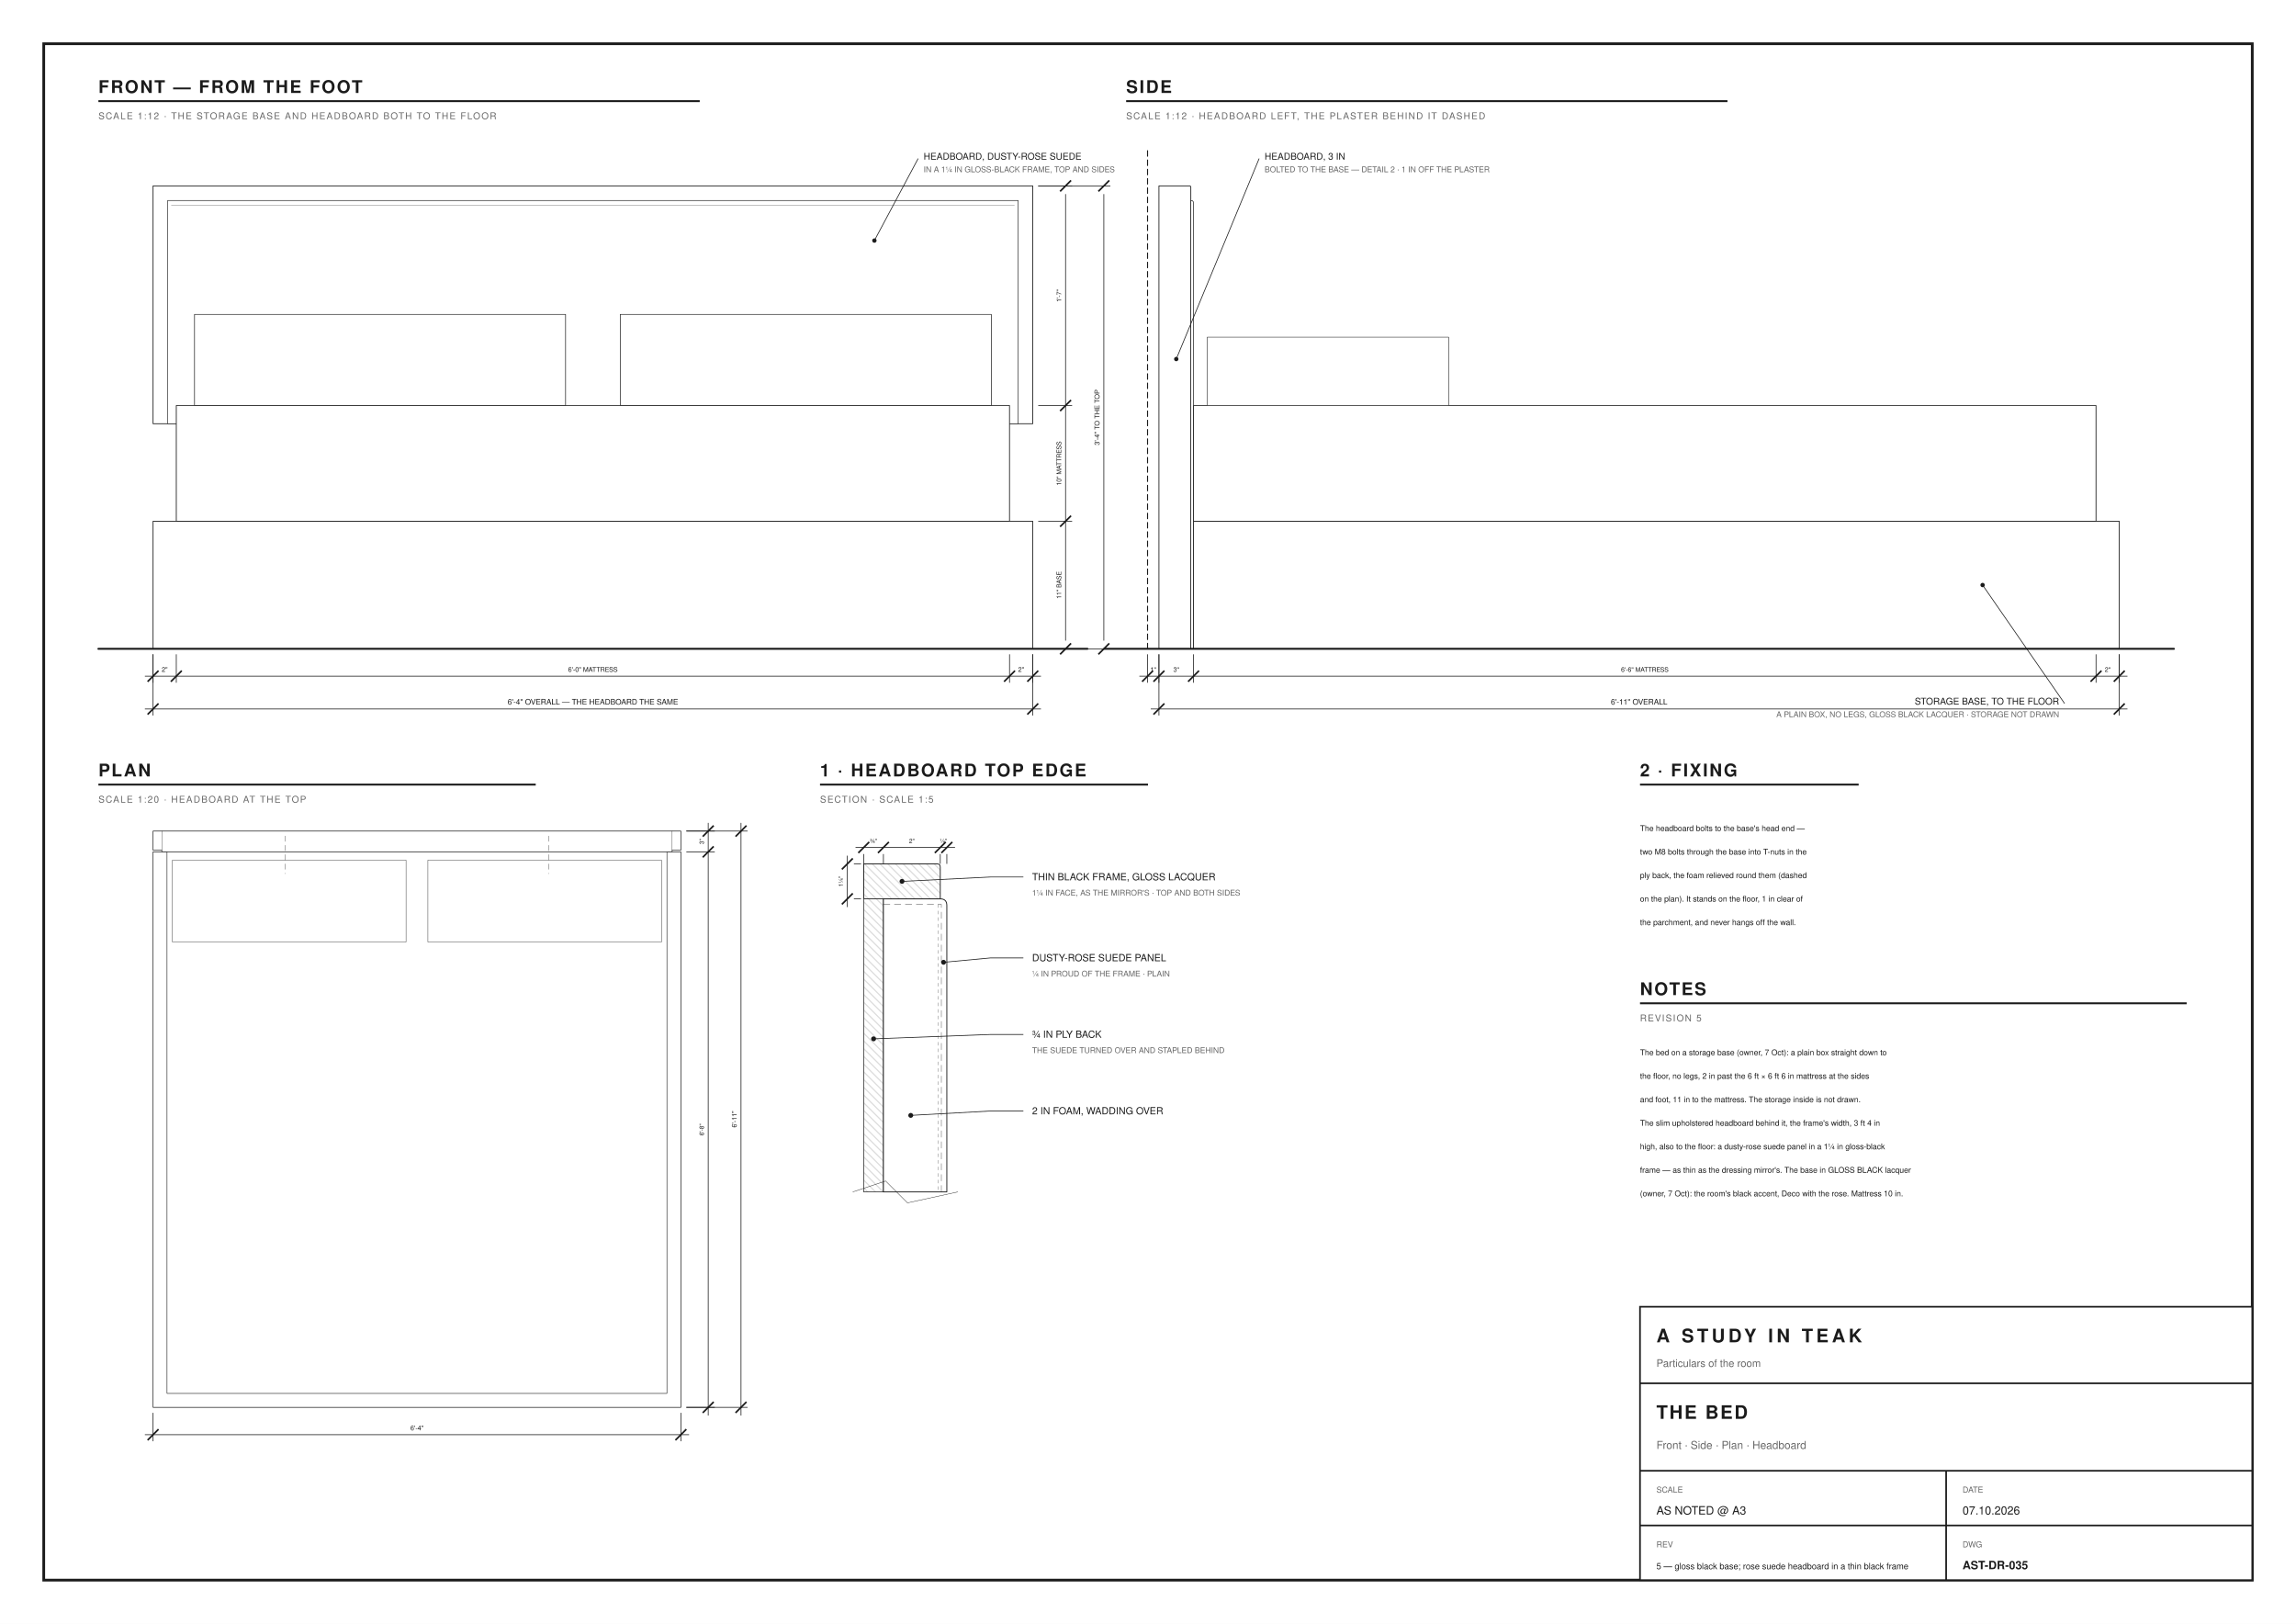
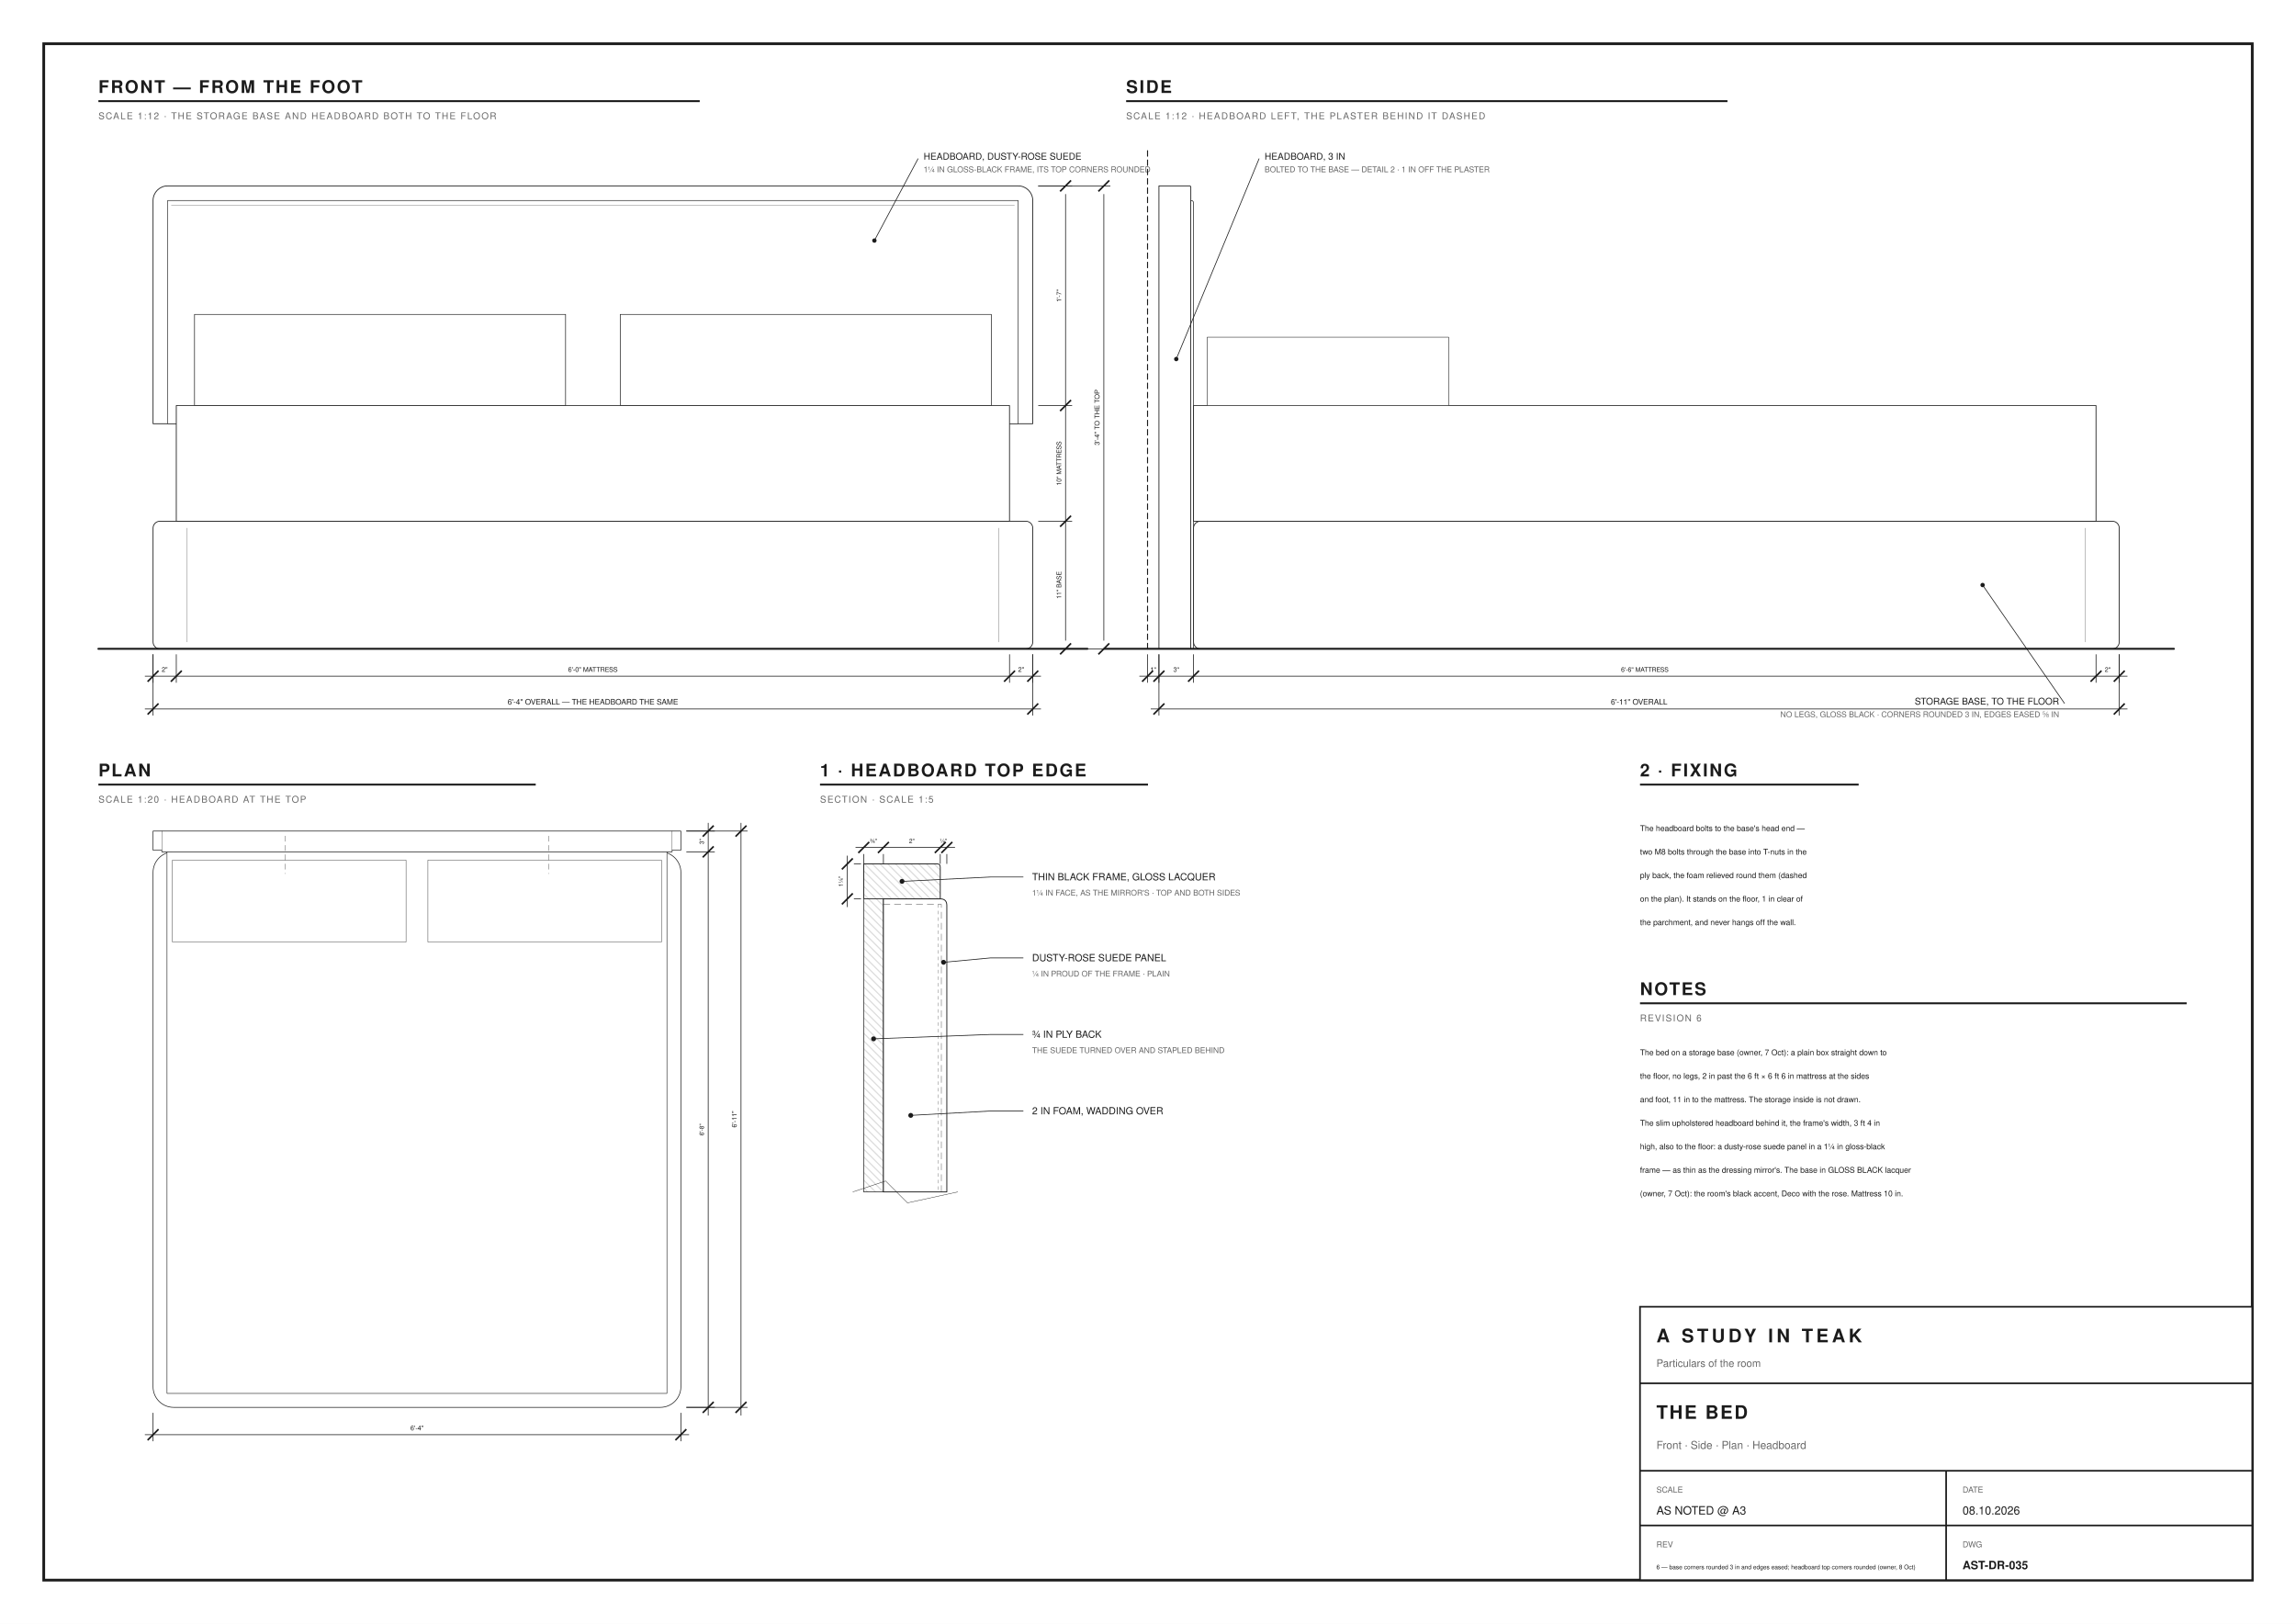
<svg xmlns="http://www.w3.org/2000/svg" viewBox="0 0 420 297" class="sheet">
  <style>.dk-mm{display:none}</style>
  <rect x="0" y="0" width="420" height="297" fill="#fff" />
  <rect x="8" y="8" width="404" height="281" fill="none" stroke="#1b1b1b" stroke-width="0.5" />
  <defs>
    <pattern id="hatchBW2" patternUnits="userSpaceOnUse" width="5" height="5" patternTransform="rotate(-45)">
      <rect width="5" height="5" fill="#fff" />
      <line x1="0" y1="0" x2="0" y2="5" stroke="#8c8c8c" stroke-width="0.6" />
    </pattern>
  </defs>
  <text x="18" y="17" font-size="3.2" text-anchor="start" fill="#1b1b1b" font-weight="700" letter-spacing="0.3" font-family="Helvetica, Arial, sans-serif">FRONT — FROM THE FOOT</text>
  <line x1="18" y1="18.5" x2="128" y2="18.5" stroke="#1b1b1b" stroke-width="0.35" />
  <text x="18" y="21.8" font-size="1.7" text-anchor="start" fill="#666" font-weight="400" letter-spacing="0.2" font-family="Helvetica, Arial, sans-serif">SCALE 1:12 · THE STORAGE BASE AND HEADBOARD BOTH TO THE FLOOR</text>
  <g transform="translate(28 34) scale(0.08333333)" stroke="#1b1b1b" stroke-width="3.6" fill="none" stroke-linejoin="round" stroke-linecap="round">
-     <rect x="0" y="0" width="1931" height="522" fill="#fff" stroke-width="1.728" />
+     <path d="M 0 522 L 0 32 A 32 32 0 0 1 32 0 L 1899 0 A 32 32 0 0 1 1931 32 L 1931 522 Z" fill="#fff" stroke-width="1.728" />
    <rect x="32" y="32" width="1867" height="490" fill="#fff" stroke-width="1.296" />
    <line x1="40" y1="42" x2="1891" y2="42" stroke-width="0.504" />
    <rect x="91" y="282" width="814.5" height="200" fill="#fff" stroke-width="1.44" />
    <rect x="1025.5" y="282" width="814.5" height="200" fill="#fff" stroke-width="1.44" />
    <rect x="51" y="482" width="1829" height="254" fill="#fff" stroke-width="1.728" />
-     <rect x="0" y="736" width="1931" height="280" fill="#fff" stroke-width="1.728" />
+     <rect x="0" y="736" width="1931" height="280" rx="15" fill="#fff" stroke-width="1.728" />
+     <line x1="75" y1="751" x2="75" y2="1001" stroke-width="0.576" />
+     <line x1="1856" y1="751" x2="1856" y2="1001" stroke-width="0.576" />
    <line x1="-120" y1="1016" x2="2051" y2="1016" stroke-width="4.32" />
  </g>
  <g class="dk-dim">
    <g stroke="#1b1b1b" stroke-width="0.13">
      <line x1="26.5" y1="123.67" x2="190.42" y2="123.67" />
      <line x1="28" y1="119.67" x2="28" y2="124.87" />
      <line x1="27" y1="124.67" x2="29" y2="122.67" stroke-width="0.3" />
      <line x1="32.25" y1="119.67" x2="32.25" y2="124.87" />
      <line x1="31.25" y1="124.67" x2="33.25" y2="122.67" stroke-width="0.3" />
      <line x1="184.67" y1="119.67" x2="184.67" y2="124.87" />
      <line x1="183.67" y1="124.67" x2="185.67" y2="122.67" stroke-width="0.3" />
      <line x1="188.92" y1="119.67" x2="188.92" y2="124.87" />
      <line x1="187.92" y1="124.67" x2="189.92" y2="122.67" stroke-width="0.3" />
    </g>
    <text x="30.13" y="122.87" font-size="1.2" text-anchor="middle" fill="#1b1b1b" font-weight="400" letter-spacing="0" font-family="Helvetica, Arial, sans-serif" class="dk-mm">51</text>
    <text x="30.13" y="122.87" font-size="1.2" text-anchor="middle" fill="#1b1b1b" font-weight="400" letter-spacing="0" font-family="Helvetica, Arial, sans-serif" class="dk-in">2"</text>
    <text x="108.46" y="122.87" font-size="1.2" text-anchor="middle" fill="#1b1b1b" font-weight="400" letter-spacing="0" font-family="Helvetica, Arial, sans-serif" class="dk-mm">1829 MATTRESS</text>
    <text x="108.46" y="122.87" font-size="1.2" text-anchor="middle" fill="#1b1b1b" font-weight="400" letter-spacing="0" font-family="Helvetica, Arial, sans-serif" class="dk-in">6'-0" MATTRESS</text>
    <text x="186.79" y="122.87" font-size="1.2" text-anchor="middle" fill="#1b1b1b" font-weight="400" letter-spacing="0" font-family="Helvetica, Arial, sans-serif" class="dk-mm">51</text>
    <text x="186.79" y="122.87" font-size="1.2" text-anchor="middle" fill="#1b1b1b" font-weight="400" letter-spacing="0" font-family="Helvetica, Arial, sans-serif" class="dk-in">2"</text>
  </g>
  <g class="dk-dim">
    <g stroke="#1b1b1b" stroke-width="0.13">
      <line x1="26.5" y1="129.67" x2="190.42" y2="129.67" />
      <line x1="28" y1="119.67" x2="28" y2="130.87" />
      <line x1="27" y1="130.67" x2="29" y2="128.67" stroke-width="0.3" />
      <line x1="188.92" y1="119.67" x2="188.92" y2="130.87" />
      <line x1="187.92" y1="130.67" x2="189.92" y2="128.67" stroke-width="0.3" />
    </g>
    <text x="108.46" y="128.87" font-size="1.4" text-anchor="middle" fill="#1b1b1b" font-weight="400" letter-spacing="0" font-family="Helvetica, Arial, sans-serif" class="dk-mm">1931 OVERALL — THE HEADBOARD THE SAME</text>
    <text x="108.46" y="128.87" font-size="1.4" text-anchor="middle" fill="#1b1b1b" font-weight="400" letter-spacing="0" font-family="Helvetica, Arial, sans-serif" class="dk-in">6'-4" OVERALL — THE HEADBOARD THE SAME</text>
  </g>
  <g class="dk-dim">
    <g stroke="#1b1b1b" stroke-width="0.13">
      <line x1="194.92" y1="117.17" x2="194.92" y2="35.5" />
      <line x1="189.92" y1="118.67" x2="196.12" y2="118.67" />
      <line x1="193.92" y1="119.67" x2="195.92" y2="117.67" stroke-width="0.3" />
      <line x1="189.92" y1="95.33" x2="196.12" y2="95.33" />
      <line x1="193.92" y1="96.33" x2="195.92" y2="94.33" stroke-width="0.3" />
      <line x1="189.92" y1="74.17" x2="196.12" y2="74.17" />
      <line x1="193.92" y1="75.17" x2="195.92" y2="73.17" stroke-width="0.3" />
      <line x1="189.92" y1="34" x2="196.12" y2="34" />
      <line x1="193.92" y1="35" x2="195.92" y2="33" stroke-width="0.3" />
    </g>
    <text x="194.12" y="107" font-size="1.15" text-anchor="middle" fill="#1b1b1b" font-weight="400" letter-spacing="0" font-family="Helvetica, Arial, sans-serif" class="dk-mm" transform="rotate(-90 194.12 107)">280 BASE</text>
    <text x="194.12" y="107" font-size="1.15" text-anchor="middle" fill="#1b1b1b" font-weight="400" letter-spacing="0" font-family="Helvetica, Arial, sans-serif" class="dk-in" transform="rotate(-90 194.12 107)">11" BASE</text>
    <text x="194.12" y="84.75" font-size="1.15" text-anchor="middle" fill="#1b1b1b" font-weight="400" letter-spacing="0" font-family="Helvetica, Arial, sans-serif" class="dk-mm" transform="rotate(-90 194.12 84.75)">254 MATTRESS</text>
    <text x="194.12" y="84.75" font-size="1.15" text-anchor="middle" fill="#1b1b1b" font-weight="400" letter-spacing="0" font-family="Helvetica, Arial, sans-serif" class="dk-in" transform="rotate(-90 194.12 84.75)">10" MATTRESS</text>
    <text x="194.12" y="54.09" font-size="1.15" text-anchor="middle" fill="#1b1b1b" font-weight="400" letter-spacing="0" font-family="Helvetica, Arial, sans-serif" class="dk-mm" transform="rotate(-90 194.12 54.09)">482</text>
    <text x="194.12" y="54.09" font-size="1.15" text-anchor="middle" fill="#1b1b1b" font-weight="400" letter-spacing="0" font-family="Helvetica, Arial, sans-serif" class="dk-in" transform="rotate(-90 194.12 54.09)">1'-7"</text>
  </g>
  <g class="dk-dim">
    <g stroke="#1b1b1b" stroke-width="0.13">
      <line x1="201.92" y1="117.17" x2="201.92" y2="35.5" />
      <line x1="189.92" y1="118.67" x2="203.12" y2="118.67" />
      <line x1="200.92" y1="119.67" x2="202.92" y2="117.67" stroke-width="0.3" />
      <line x1="189.92" y1="34" x2="203.12" y2="34" />
      <line x1="200.92" y1="35" x2="202.92" y2="33" stroke-width="0.3" />
    </g>
    <text x="201.12" y="76.34" font-size="1.25" text-anchor="middle" fill="#1b1b1b" font-weight="400" letter-spacing="0" font-family="Helvetica, Arial, sans-serif" class="dk-mm" transform="rotate(-90 201.12 76.34)">1016 TO THE TOP</text>
    <text x="201.12" y="76.34" font-size="1.25" text-anchor="middle" fill="#1b1b1b" font-weight="400" letter-spacing="0" font-family="Helvetica, Arial, sans-serif" class="dk-in" transform="rotate(-90 201.12 76.34)">3'-4" TO THE TOP</text>
  </g>
  <line x1="159.95" y1="44" x2="167.95" y2="29" stroke="#1b1b1b" stroke-width="0.13" />
  <circle cx="159.95" cy="44" r="0.4" fill="#1b1b1b" />
  <text x="168.95" y="29.2" font-size="1.7" text-anchor="start" fill="#1b1b1b" font-weight="400" letter-spacing="0" font-family="Helvetica, Arial, sans-serif">HEADBOARD, DUSTY-ROSE SUEDE</text>
-   <text x="168.95" y="31.5" font-size="1.45" text-anchor="start" fill="#666" font-weight="400" letter-spacing="0" font-family="Helvetica, Arial, sans-serif">IN A 1¼ IN GLOSS-BLACK FRAME, TOP AND SIDES</text>
+   <text x="168.95" y="31.5" font-size="1.45" text-anchor="start" fill="#666" font-weight="400" letter-spacing="0" font-family="Helvetica, Arial, sans-serif">1¼ IN GLOSS-BLACK FRAME, ITS TOP CORNERS ROUNDED</text>
  <text x="206" y="17" font-size="3.2" text-anchor="start" fill="#1b1b1b" font-weight="700" letter-spacing="0.3" font-family="Helvetica, Arial, sans-serif">SIDE</text>
  <line x1="206" y1="18.5" x2="316" y2="18.5" stroke="#1b1b1b" stroke-width="0.35" />
  <text x="206" y="21.8" font-size="1.7" text-anchor="start" fill="#666" font-weight="400" letter-spacing="0.2" font-family="Helvetica, Arial, sans-serif">SCALE 1:12 · HEADBOARD LEFT, THE PLASTER BEHIND IT DASHED</text>
  <g transform="translate(212 34) scale(0.08333333)" stroke="#1b1b1b" stroke-width="3.6" fill="none" stroke-linejoin="round" stroke-linecap="round">
    <path d="M 0 0 L 67 0 Q 70 0 70 3 L 70 1016 L 0 1016 Z" fill="#fff" stroke-width="1.728" />
    <path d="M 70 32 L 70 32 Q 76 32 76 38 L 76 1016 L 70 1016 Z" fill="#fff" stroke-width="1.44" />
    <line x1="-25" y1="1016" x2="-25" y2="-80" stroke-width="2.304" stroke-dasharray="12 8.4" />
    <rect x="76" y="482" width="1981" height="254" fill="#fff" stroke-width="1.728" />
    <rect x="106" y="332" width="530" height="150" fill="#fff" stroke-width="1.152" />
-     <rect x="76" y="736" width="2032" height="280" fill="#fff" stroke-width="1.728" />
+     <rect x="76" y="736" width="2032" height="280" rx="15" fill="#fff" stroke-width="1.728" />
+     <line x1="2033" y1="751" x2="2033" y2="1001" stroke-width="0.576" />
    <line x1="-120" y1="1016" x2="2228" y2="1016" stroke-width="4.32" />
  </g>
  <g class="dk-dim">
    <g stroke="#1b1b1b" stroke-width="0.13">
      <line x1="208.42" y1="123.67" x2="389.17" y2="123.67" />
      <line x1="209.92" y1="119.67" x2="209.92" y2="124.87" />
      <line x1="208.92" y1="124.67" x2="210.92" y2="122.67" stroke-width="0.3" />
      <line x1="212" y1="119.67" x2="212" y2="124.87" />
      <line x1="211" y1="124.67" x2="213" y2="122.67" stroke-width="0.3" />
      <line x1="218.33" y1="119.67" x2="218.33" y2="124.87" />
      <line x1="217.33" y1="124.67" x2="219.33" y2="122.67" stroke-width="0.3" />
      <line x1="383.42" y1="119.67" x2="383.42" y2="124.87" />
      <line x1="382.42" y1="124.67" x2="384.42" y2="122.67" stroke-width="0.3" />
      <line x1="387.67" y1="119.67" x2="387.67" y2="124.87" />
      <line x1="386.67" y1="124.67" x2="388.67" y2="122.67" stroke-width="0.3" />
    </g>
    <text x="210.96" y="122.87" font-size="1.15" text-anchor="middle" fill="#1b1b1b" font-weight="400" letter-spacing="0" font-family="Helvetica, Arial, sans-serif" class="dk-mm">25</text>
    <text x="210.96" y="122.87" font-size="1.15" text-anchor="middle" fill="#1b1b1b" font-weight="400" letter-spacing="0" font-family="Helvetica, Arial, sans-serif" class="dk-in">1"</text>
    <text x="215.17" y="122.87" font-size="1.15" text-anchor="middle" fill="#1b1b1b" font-weight="400" letter-spacing="0" font-family="Helvetica, Arial, sans-serif" class="dk-mm">76</text>
    <text x="215.17" y="122.87" font-size="1.15" text-anchor="middle" fill="#1b1b1b" font-weight="400" letter-spacing="0" font-family="Helvetica, Arial, sans-serif" class="dk-in">3"</text>
    <text x="300.88" y="122.87" font-size="1.15" text-anchor="middle" fill="#1b1b1b" font-weight="400" letter-spacing="0" font-family="Helvetica, Arial, sans-serif" class="dk-mm">1981 MATTRESS</text>
    <text x="300.88" y="122.87" font-size="1.15" text-anchor="middle" fill="#1b1b1b" font-weight="400" letter-spacing="0" font-family="Helvetica, Arial, sans-serif" class="dk-in">6'-6" MATTRESS</text>
    <text x="385.55" y="122.87" font-size="1.15" text-anchor="middle" fill="#1b1b1b" font-weight="400" letter-spacing="0" font-family="Helvetica, Arial, sans-serif" class="dk-mm">51</text>
    <text x="385.55" y="122.87" font-size="1.15" text-anchor="middle" fill="#1b1b1b" font-weight="400" letter-spacing="0" font-family="Helvetica, Arial, sans-serif" class="dk-in">2"</text>
  </g>
  <g class="dk-dim">
    <g stroke="#1b1b1b" stroke-width="0.13">
      <line x1="210.5" y1="129.67" x2="389.17" y2="129.67" />
      <line x1="212" y1="119.67" x2="212" y2="130.87" />
      <line x1="211" y1="130.67" x2="213" y2="128.67" stroke-width="0.3" />
      <line x1="387.67" y1="119.67" x2="387.67" y2="130.87" />
      <line x1="386.67" y1="130.67" x2="388.67" y2="128.67" stroke-width="0.3" />
    </g>
    <text x="299.84" y="128.87" font-size="1.4" text-anchor="middle" fill="#1b1b1b" font-weight="400" letter-spacing="0" font-family="Helvetica, Arial, sans-serif" class="dk-mm">2108 OVERALL</text>
    <text x="299.84" y="128.87" font-size="1.4" text-anchor="middle" fill="#1b1b1b" font-weight="400" letter-spacing="0" font-family="Helvetica, Arial, sans-serif" class="dk-in">6'-11" OVERALL</text>
  </g>
  <line x1="215.17" y1="65.67" x2="230.33" y2="29" stroke="#1b1b1b" stroke-width="0.13" />
  <circle cx="215.17" cy="65.67" r="0.4" fill="#1b1b1b" />
  <text x="231.33" y="29.2" font-size="1.7" text-anchor="start" fill="#1b1b1b" font-weight="400" letter-spacing="0" font-family="Helvetica, Arial, sans-serif">HEADBOARD, 3 IN</text>
  <text x="231.33" y="31.5" font-size="1.45" text-anchor="start" fill="#666" font-weight="400" letter-spacing="0" font-family="Helvetica, Arial, sans-serif">BOLTED TO THE BASE — DETAIL 2 · 1 IN OFF THE PLASTER</text>
  <line x1="362.67" y1="107" x2="377.67" y2="128.67" stroke="#1b1b1b" stroke-width="0.13" />
  <circle cx="362.67" cy="107" r="0.4" fill="#1b1b1b" />
  <text x="376.67" y="128.87" font-size="1.7" text-anchor="end" fill="#1b1b1b" font-weight="400" letter-spacing="0" font-family="Helvetica, Arial, sans-serif">STORAGE BASE, TO THE FLOOR</text>
-   <text x="376.67" y="131.17" font-size="1.45" text-anchor="end" fill="#666" font-weight="400" letter-spacing="0" font-family="Helvetica, Arial, sans-serif">A PLAIN BOX, NO LEGS, GLOSS BLACK LACQUER · STORAGE NOT DRAWN</text>
+   <text x="376.67" y="131.17" font-size="1.45" text-anchor="end" fill="#666" font-weight="400" letter-spacing="0" font-family="Helvetica, Arial, sans-serif">NO LEGS, GLOSS BLACK · CORNERS ROUNDED 3 IN, EDGES EASED ⅝ IN</text>
  <text x="18" y="142" font-size="3.2" text-anchor="start" fill="#1b1b1b" font-weight="700" letter-spacing="0.3" font-family="Helvetica, Arial, sans-serif">PLAN</text>
  <line x1="18" y1="143.5" x2="98" y2="143.5" stroke="#1b1b1b" stroke-width="0.35" />
  <text x="18" y="146.8" font-size="1.7" text-anchor="start" fill="#666" font-weight="400" letter-spacing="0.2" font-family="Helvetica, Arial, sans-serif">SCALE 1:20 · HEADBOARD AT THE TOP</text>
  <g transform="translate(28 152) scale(0.05)" stroke="#1b1b1b" stroke-width="6" fill="none" stroke-linejoin="round" stroke-linecap="round">
    <path d="M 0 0 L 1931 0 L 1931 70 L 1899 70 L 1899 76 L 32 76 L 32 70 L 0 70 Z" fill="#fff" stroke-width="2.4" />
    <path d="M 32 0 L 32 70 M 1899 0 L 1899 70" stroke-width="1.2" />
-     <rect x="0" y="76" width="1931" height="2032" fill="#fff" stroke-width="2.4" />
+     <rect x="0" y="76" width="1931" height="2032" rx="75" fill="#fff" stroke-width="2.4" />
    <rect x="51" y="76" width="1829" height="1981" fill="#fff" stroke-width="2" />
    <rect x="71" y="106" width="854.5" height="300" fill="#fff" stroke-width="1.4" />
    <rect x="1005.5" y="106" width="854.5" height="300" fill="#fff" stroke-width="1.4" />
    <g stroke-width="1.2" stroke-dasharray="20 14">
      <line x1="482.75" y1="18" x2="482.75" y2="156" />
      <line x1="1448.25" y1="18" x2="1448.25" y2="156" />
    </g>
  </g>
  <g class="dk-dim">
    <g stroke="#1b1b1b" stroke-width="0.13">
      <line x1="129.55" y1="150.5" x2="129.55" y2="258.9" />
      <line x1="125.55" y1="152" x2="130.75" y2="152" />
      <line x1="128.55" y1="153" x2="130.55" y2="151" stroke-width="0.3" />
      <line x1="125.55" y1="155.8" x2="130.75" y2="155.8" />
      <line x1="128.55" y1="156.8" x2="130.55" y2="154.8" stroke-width="0.3" />
      <line x1="125.55" y1="257.4" x2="130.75" y2="257.4" />
      <line x1="128.55" y1="258.4" x2="130.55" y2="256.4" stroke-width="0.3" />
    </g>
    <text x="128.75" y="153.9" font-size="1.1" text-anchor="middle" fill="#1b1b1b" font-weight="400" letter-spacing="0" font-family="Helvetica, Arial, sans-serif" class="dk-mm" transform="rotate(-90 128.75 153.9)">76</text>
    <text x="128.75" y="153.9" font-size="1.1" text-anchor="middle" fill="#1b1b1b" font-weight="400" letter-spacing="0" font-family="Helvetica, Arial, sans-serif" class="dk-in" transform="rotate(-90 128.75 153.9)">3"</text>
    <text x="128.75" y="206.6" font-size="1.1" text-anchor="middle" fill="#1b1b1b" font-weight="400" letter-spacing="0" font-family="Helvetica, Arial, sans-serif" class="dk-mm" transform="rotate(-90 128.75 206.6)">2032</text>
    <text x="128.75" y="206.6" font-size="1.1" text-anchor="middle" fill="#1b1b1b" font-weight="400" letter-spacing="0" font-family="Helvetica, Arial, sans-serif" class="dk-in" transform="rotate(-90 128.75 206.6)">6'-8"</text>
  </g>
  <g class="dk-dim">
    <g stroke="#1b1b1b" stroke-width="0.13">
      <line x1="135.55" y1="150.5" x2="135.55" y2="258.9" />
      <line x1="125.55" y1="152" x2="136.75" y2="152" />
      <line x1="134.55" y1="153" x2="136.55" y2="151" stroke-width="0.3" />
      <line x1="125.55" y1="257.4" x2="136.75" y2="257.4" />
      <line x1="134.55" y1="258.4" x2="136.55" y2="256.4" stroke-width="0.3" />
    </g>
    <text x="134.75" y="204.7" font-size="1.2" text-anchor="middle" fill="#1b1b1b" font-weight="400" letter-spacing="0" font-family="Helvetica, Arial, sans-serif" class="dk-mm" transform="rotate(-90 134.75 204.7)">2108</text>
    <text x="134.75" y="204.7" font-size="1.2" text-anchor="middle" fill="#1b1b1b" font-weight="400" letter-spacing="0" font-family="Helvetica, Arial, sans-serif" class="dk-in" transform="rotate(-90 134.75 204.7)">6'-11"</text>
  </g>
  <g class="dk-dim">
    <g stroke="#1b1b1b" stroke-width="0.13">
      <line x1="26.5" y1="262.4" x2="126.05" y2="262.4" />
      <line x1="28" y1="258.4" x2="28" y2="263.6" />
      <line x1="27" y1="263.4" x2="29" y2="261.4" stroke-width="0.3" />
      <line x1="124.55" y1="258.4" x2="124.55" y2="263.6" />
      <line x1="123.55" y1="263.4" x2="125.55" y2="261.4" stroke-width="0.3" />
    </g>
    <text x="76.28" y="261.6" font-size="1.2" text-anchor="middle" fill="#1b1b1b" font-weight="400" letter-spacing="0" font-family="Helvetica, Arial, sans-serif" class="dk-mm">1931</text>
    <text x="76.28" y="261.6" font-size="1.2" text-anchor="middle" fill="#1b1b1b" font-weight="400" letter-spacing="0" font-family="Helvetica, Arial, sans-serif" class="dk-in">6'-4"</text>
  </g>
  <text x="150" y="142" font-size="3.2" text-anchor="start" fill="#1b1b1b" font-weight="700" letter-spacing="0.3" font-family="Helvetica, Arial, sans-serif">1 · HEADBOARD TOP EDGE</text>
  <line x1="150" y1="143.5" x2="210" y2="143.5" stroke="#1b1b1b" stroke-width="0.35" />
  <text x="150" y="146.8" font-size="1.7" text-anchor="start" fill="#666" font-weight="400" letter-spacing="0.2" font-family="Helvetica, Arial, sans-serif">SECTION · SCALE 1:5</text>
  <g transform="translate(158 158) scale(0.2)" stroke="#1b1b1b" stroke-width="1.5" fill="none" stroke-linejoin="round" stroke-linecap="round">
    <path d="M 0 0 L 67 0 Q 70 0 70 3 L 70 32 L 0 32 Z" fill="url(#hatchBW2)" stroke-width="0.78" />
    <rect x="0" y="32" width="18" height="268" fill="url(#hatchBW2)" stroke-width="0.6" />
    <path d="M 18 32 L 70 32 Q 76 32 76 38 L 76 300 L 18 300 Z" fill="#fff" stroke-width="0.78" />
    <path d="M 18 37 L 71 37 L 71 300" fill="none" stroke-width="0.3" stroke-dasharray="6 4" />
    <path d="M 68 37 L 68 300" fill="none" stroke-width="0.24" stroke-dasharray="3 3" />
    <path d="M -10 300 L 20 290 L 40 310 L 86 300" fill="none" stroke-width="0.36" />
  </g>
  <g class="dk-dim">
    <g stroke="#1b1b1b" stroke-width="0.13">
      <line x1="156.5" y1="155" x2="174.7" y2="155" />
      <line x1="158" y1="158" x2="158" y2="156.2" />
      <line x1="157" y1="156" x2="159" y2="154" stroke-width="0.3" />
      <line x1="161.6" y1="158" x2="161.6" y2="156.2" />
      <line x1="160.6" y1="156" x2="162.6" y2="154" stroke-width="0.3" />
      <line x1="172" y1="158" x2="172" y2="156.2" />
      <line x1="171" y1="156" x2="173" y2="154" stroke-width="0.3" />
      <line x1="173.2" y1="158" x2="173.2" y2="156.2" />
      <line x1="172.2" y1="156" x2="174.2" y2="154" stroke-width="0.3" />
    </g>
    <text x="159.8" y="154.2" font-size="1.1" text-anchor="middle" fill="#1b1b1b" font-weight="400" letter-spacing="0" font-family="Helvetica, Arial, sans-serif" class="dk-mm">18</text>
    <text x="159.8" y="154.2" font-size="1.1" text-anchor="middle" fill="#1b1b1b" font-weight="400" letter-spacing="0" font-family="Helvetica, Arial, sans-serif" class="dk-in">¾"</text>
    <text x="166.8" y="154.2" font-size="1.1" text-anchor="middle" fill="#1b1b1b" font-weight="400" letter-spacing="0" font-family="Helvetica, Arial, sans-serif" class="dk-mm">52</text>
    <text x="166.8" y="154.2" font-size="1.1" text-anchor="middle" fill="#1b1b1b" font-weight="400" letter-spacing="0" font-family="Helvetica, Arial, sans-serif" class="dk-in">2"</text>
    <text x="172.6" y="154.2" font-size="1.1" text-anchor="middle" fill="#1b1b1b" font-weight="400" letter-spacing="0" font-family="Helvetica, Arial, sans-serif" class="dk-mm">6</text>
    <text x="172.6" y="154.2" font-size="1.1" text-anchor="middle" fill="#1b1b1b" font-weight="400" letter-spacing="0" font-family="Helvetica, Arial, sans-serif" class="dk-in">¼"</text>
  </g>
  <g class="dk-dim">
    <g stroke="#1b1b1b" stroke-width="0.13">
      <line x1="155" y1="156.5" x2="155" y2="165.9" />
      <line x1="157.5" y1="158" x2="156.2" y2="158" />
      <line x1="154" y1="159" x2="156" y2="157" stroke-width="0.3" />
      <line x1="157.5" y1="164.4" x2="156.2" y2="164.4" />
      <line x1="154" y1="165.4" x2="156" y2="163.4" stroke-width="0.3" />
    </g>
    <text x="154.2" y="161.2" font-size="1.1" text-anchor="middle" fill="#1b1b1b" font-weight="400" letter-spacing="0" font-family="Helvetica, Arial, sans-serif" class="dk-mm" transform="rotate(-90 154.2 161.2)">32</text>
    <text x="154.2" y="161.2" font-size="1.1" text-anchor="middle" fill="#1b1b1b" font-weight="400" letter-spacing="0" font-family="Helvetica, Arial, sans-serif" class="dk-in" transform="rotate(-90 154.2 161.2)">1¼"</text>
  </g>
  <g stroke="#1b1b1b" stroke-width="0.13" fill="none">
    <path d="M 165 161.2 L 181.2 160.4 L 187.2 160.4" />
  </g>
  <circle cx="165" cy="161.2" r="0.45" fill="#1b1b1b" />
  <text x="188.8" y="161" font-size="1.8" text-anchor="start" fill="#1b1b1b" font-weight="400" letter-spacing="0" font-family="Helvetica, Arial, sans-serif">THIN BLACK FRAME, GLOSS LACQUER</text>
  <text x="188.8" y="163.8" font-size="1.45" text-anchor="start" fill="#666" font-weight="400" letter-spacing="0" font-family="Helvetica, Arial, sans-serif">1¼ IN FACE, AS THE MIRROR'S · TOP AND BOTH SIDES</text>
  <g stroke="#1b1b1b" stroke-width="0.13" fill="none">
    <path d="M 172.6 176 L 181.2 175.2 L 187.2 175.2" />
  </g>
  <circle cx="172.6" cy="176" r="0.45" fill="#1b1b1b" />
  <text x="188.8" y="175.8" font-size="1.8" text-anchor="start" fill="#1b1b1b" font-weight="400" letter-spacing="0" font-family="Helvetica, Arial, sans-serif">DUSTY-ROSE SUEDE PANEL</text>
  <text x="188.8" y="178.6" font-size="1.45" text-anchor="start" fill="#666" font-weight="400" letter-spacing="0" font-family="Helvetica, Arial, sans-serif">¼ IN PROUD OF THE FRAME · PLAIN</text>
  <g stroke="#1b1b1b" stroke-width="0.13" fill="none">
    <path d="M 159.8 190 L 181.2 189.2 L 187.2 189.2" />
  </g>
  <circle cx="159.8" cy="190" r="0.45" fill="#1b1b1b" />
  <text x="188.8" y="189.8" font-size="1.8" text-anchor="start" fill="#1b1b1b" font-weight="400" letter-spacing="0" font-family="Helvetica, Arial, sans-serif">¾ IN PLY BACK</text>
  <text x="188.8" y="192.6" font-size="1.45" text-anchor="start" fill="#666" font-weight="400" letter-spacing="0" font-family="Helvetica, Arial, sans-serif">THE SUEDE TURNED OVER AND STAPLED BEHIND</text>
  <g stroke="#1b1b1b" stroke-width="0.13" fill="none">
    <path d="M 166.6 204 L 181.2 203.2 L 187.2 203.2" />
  </g>
  <circle cx="166.6" cy="204" r="0.45" fill="#1b1b1b" />
  <text x="188.8" y="203.8" font-size="1.8" text-anchor="start" fill="#1b1b1b" font-weight="400" letter-spacing="0" font-family="Helvetica, Arial, sans-serif">2 IN FOAM, WADDING OVER</text>
  <text x="300" y="142" font-size="3.2" text-anchor="start" fill="#1b1b1b" font-weight="700" letter-spacing="0.3" font-family="Helvetica, Arial, sans-serif">2 · FIXING</text>
  <line x1="300" y1="143.5" x2="340" y2="143.5" stroke="#1b1b1b" stroke-width="0.35" />
  <text x="300" y="146.8" font-size="1.7" text-anchor="start" fill="#666" font-weight="400" letter-spacing="0.2" font-family="Helvetica, Arial, sans-serif" />
  <text x="300" y="152" font-size="1.45" text-anchor="start" fill="#1b1b1b" font-weight="400" letter-spacing="0" font-family="Helvetica, Arial, sans-serif">The headboard bolts to the base's head end —</text>
  <text x="300" y="156.3" font-size="1.45" text-anchor="start" fill="#1b1b1b" font-weight="400" letter-spacing="0" font-family="Helvetica, Arial, sans-serif">two M8 bolts through the base into T-nuts in the</text>
  <text x="300" y="160.6" font-size="1.45" text-anchor="start" fill="#1b1b1b" font-weight="400" letter-spacing="0" font-family="Helvetica, Arial, sans-serif">ply back, the foam relieved round them (dashed</text>
  <text x="300" y="164.9" font-size="1.45" text-anchor="start" fill="#1b1b1b" font-weight="400" letter-spacing="0" font-family="Helvetica, Arial, sans-serif">on the plan). It stands on the floor, 1 in clear of</text>
  <text x="300" y="169.2" font-size="1.45" text-anchor="start" fill="#1b1b1b" font-weight="400" letter-spacing="0" font-family="Helvetica, Arial, sans-serif">the parchment, and never hangs off the wall.</text>
  <text x="300" y="182" font-size="3.2" text-anchor="start" fill="#1b1b1b" font-weight="700" letter-spacing="0.3" font-family="Helvetica, Arial, sans-serif">NOTES</text>
  <line x1="300" y1="183.5" x2="400" y2="183.5" stroke="#1b1b1b" stroke-width="0.35" />
-   <text x="300" y="186.8" font-size="1.7" text-anchor="start" fill="#666" font-weight="400" letter-spacing="0.2" font-family="Helvetica, Arial, sans-serif">REVISION 5</text>
+   <text x="300" y="186.8" font-size="1.7" text-anchor="start" fill="#666" font-weight="400" letter-spacing="0.2" font-family="Helvetica, Arial, sans-serif">REVISION 6</text>
  <text x="300" y="193" font-size="1.45" text-anchor="start" fill="#1b1b1b" font-weight="400" letter-spacing="0" font-family="Helvetica, Arial, sans-serif">The bed on a storage base (owner, 7 Oct): a plain box straight down to</text>
  <text x="300" y="197.3" font-size="1.45" text-anchor="start" fill="#1b1b1b" font-weight="400" letter-spacing="0" font-family="Helvetica, Arial, sans-serif">the floor, no legs, 2 in past the 6 ft × 6 ft 6 in mattress at the sides</text>
  <text x="300" y="201.6" font-size="1.45" text-anchor="start" fill="#1b1b1b" font-weight="400" letter-spacing="0" font-family="Helvetica, Arial, sans-serif">and foot, 11 in to the mattress. The storage inside is not drawn.</text>
  <text x="300" y="205.9" font-size="1.45" text-anchor="start" fill="#1b1b1b" font-weight="400" letter-spacing="0" font-family="Helvetica, Arial, sans-serif">The slim upholstered headboard behind it, the frame's width, 3 ft 4 in</text>
  <text x="300" y="210.2" font-size="1.45" text-anchor="start" fill="#1b1b1b" font-weight="400" letter-spacing="0" font-family="Helvetica, Arial, sans-serif">high, also to the floor: a dusty-rose suede panel in a 1¼ in gloss-black</text>
  <text x="300" y="214.5" font-size="1.45" text-anchor="start" fill="#1b1b1b" font-weight="400" letter-spacing="0" font-family="Helvetica, Arial, sans-serif">frame — as thin as the dressing mirror's. The base in GLOSS BLACK lacquer</text>
  <text x="300" y="218.8" font-size="1.45" text-anchor="start" fill="#1b1b1b" font-weight="400" letter-spacing="0" font-family="Helvetica, Arial, sans-serif">(owner, 7 Oct): the room's black accent, Deco with the rose. Mattress 10 in.</text>
  <g data-tb="1">
    <g stroke="#1b1b1b" stroke-width="0.3" fill="none">
      <rect x="300" y="239" width="112" height="50" fill="#fff" />
      <line x1="300" y1="253" x2="412" y2="253" />
      <line x1="300" y1="269" x2="412" y2="269" />
      <line x1="300" y1="279" x2="412" y2="279" />
      <line x1="356" y1="269" x2="356" y2="289" />
    </g>
    <text x="303" y="245.5" font-size="3.4" text-anchor="start" fill="#1b1b1b" font-weight="700" letter-spacing="0.6" font-family="Helvetica, Arial, sans-serif">A STUDY IN TEAK</text>
    <text x="303" y="250" font-size="1.9" text-anchor="start" fill="#666" font-weight="400" letter-spacing="0" font-family="Helvetica, Arial, sans-serif">Particulars of the room</text>
    <text x="303" y="259.5" font-size="3.4" text-anchor="start" fill="#1b1b1b" font-weight="700" letter-spacing="0.3" font-family="Helvetica, Arial, sans-serif">THE BED</text>
    <text x="303" y="265" font-size="2" text-anchor="start" fill="#666" font-weight="400" letter-spacing="0" font-family="Helvetica, Arial, sans-serif">Front · Side · Plan · Headboard</text>
    <text x="303" y="273" font-size="1.5" text-anchor="start" fill="#666" font-weight="400" letter-spacing="0" font-family="Helvetica, Arial, sans-serif">SCALE</text>
    <text x="303" y="277" font-size="2.1" text-anchor="start" fill="#1b1b1b" font-weight="400" letter-spacing="0" font-family="Helvetica, Arial, sans-serif">AS NOTED @ A3</text>
    <text x="359" y="273" font-size="1.5" text-anchor="start" fill="#666" font-weight="400" letter-spacing="0" font-family="Helvetica, Arial, sans-serif">DATE</text>
-     <text x="359" y="277" font-size="2.1" text-anchor="start" fill="#1b1b1b" font-weight="400" letter-spacing="0" font-family="Helvetica, Arial, sans-serif">07.10.2026</text>
+     <text x="359" y="277" font-size="2.1" text-anchor="start" fill="#1b1b1b" font-weight="400" letter-spacing="0" font-family="Helvetica, Arial, sans-serif">08.10.2026</text>
    <text x="303" y="283" font-size="1.5" text-anchor="start" fill="#666" font-weight="400" letter-spacing="0" font-family="Helvetica, Arial, sans-serif">REV</text>
-     <text x="303" y="287" font-size="1.575" text-anchor="start" fill="#1b1b1b" font-weight="400" letter-spacing="0" font-family="Helvetica, Arial, sans-serif">5 — gloss black base; rose suede headboard in a thin black frame</text>
+     <text x="303" y="287" font-size="1.108" text-anchor="start" fill="#1b1b1b" font-weight="400" letter-spacing="0" font-family="Helvetica, Arial, sans-serif">6 — base corners rounded 3 in and edges eased; headboard top corners rounded (owner, 8 Oct)</text>
    <text x="359" y="283" font-size="1.5" text-anchor="start" fill="#666" font-weight="400" letter-spacing="0" font-family="Helvetica, Arial, sans-serif">DWG</text>
    <text x="359" y="287" font-size="2.1" text-anchor="start" fill="#1b1b1b" font-weight="700" letter-spacing="0" font-family="Helvetica, Arial, sans-serif">AST-DR-035</text>
  </g>
</svg>
